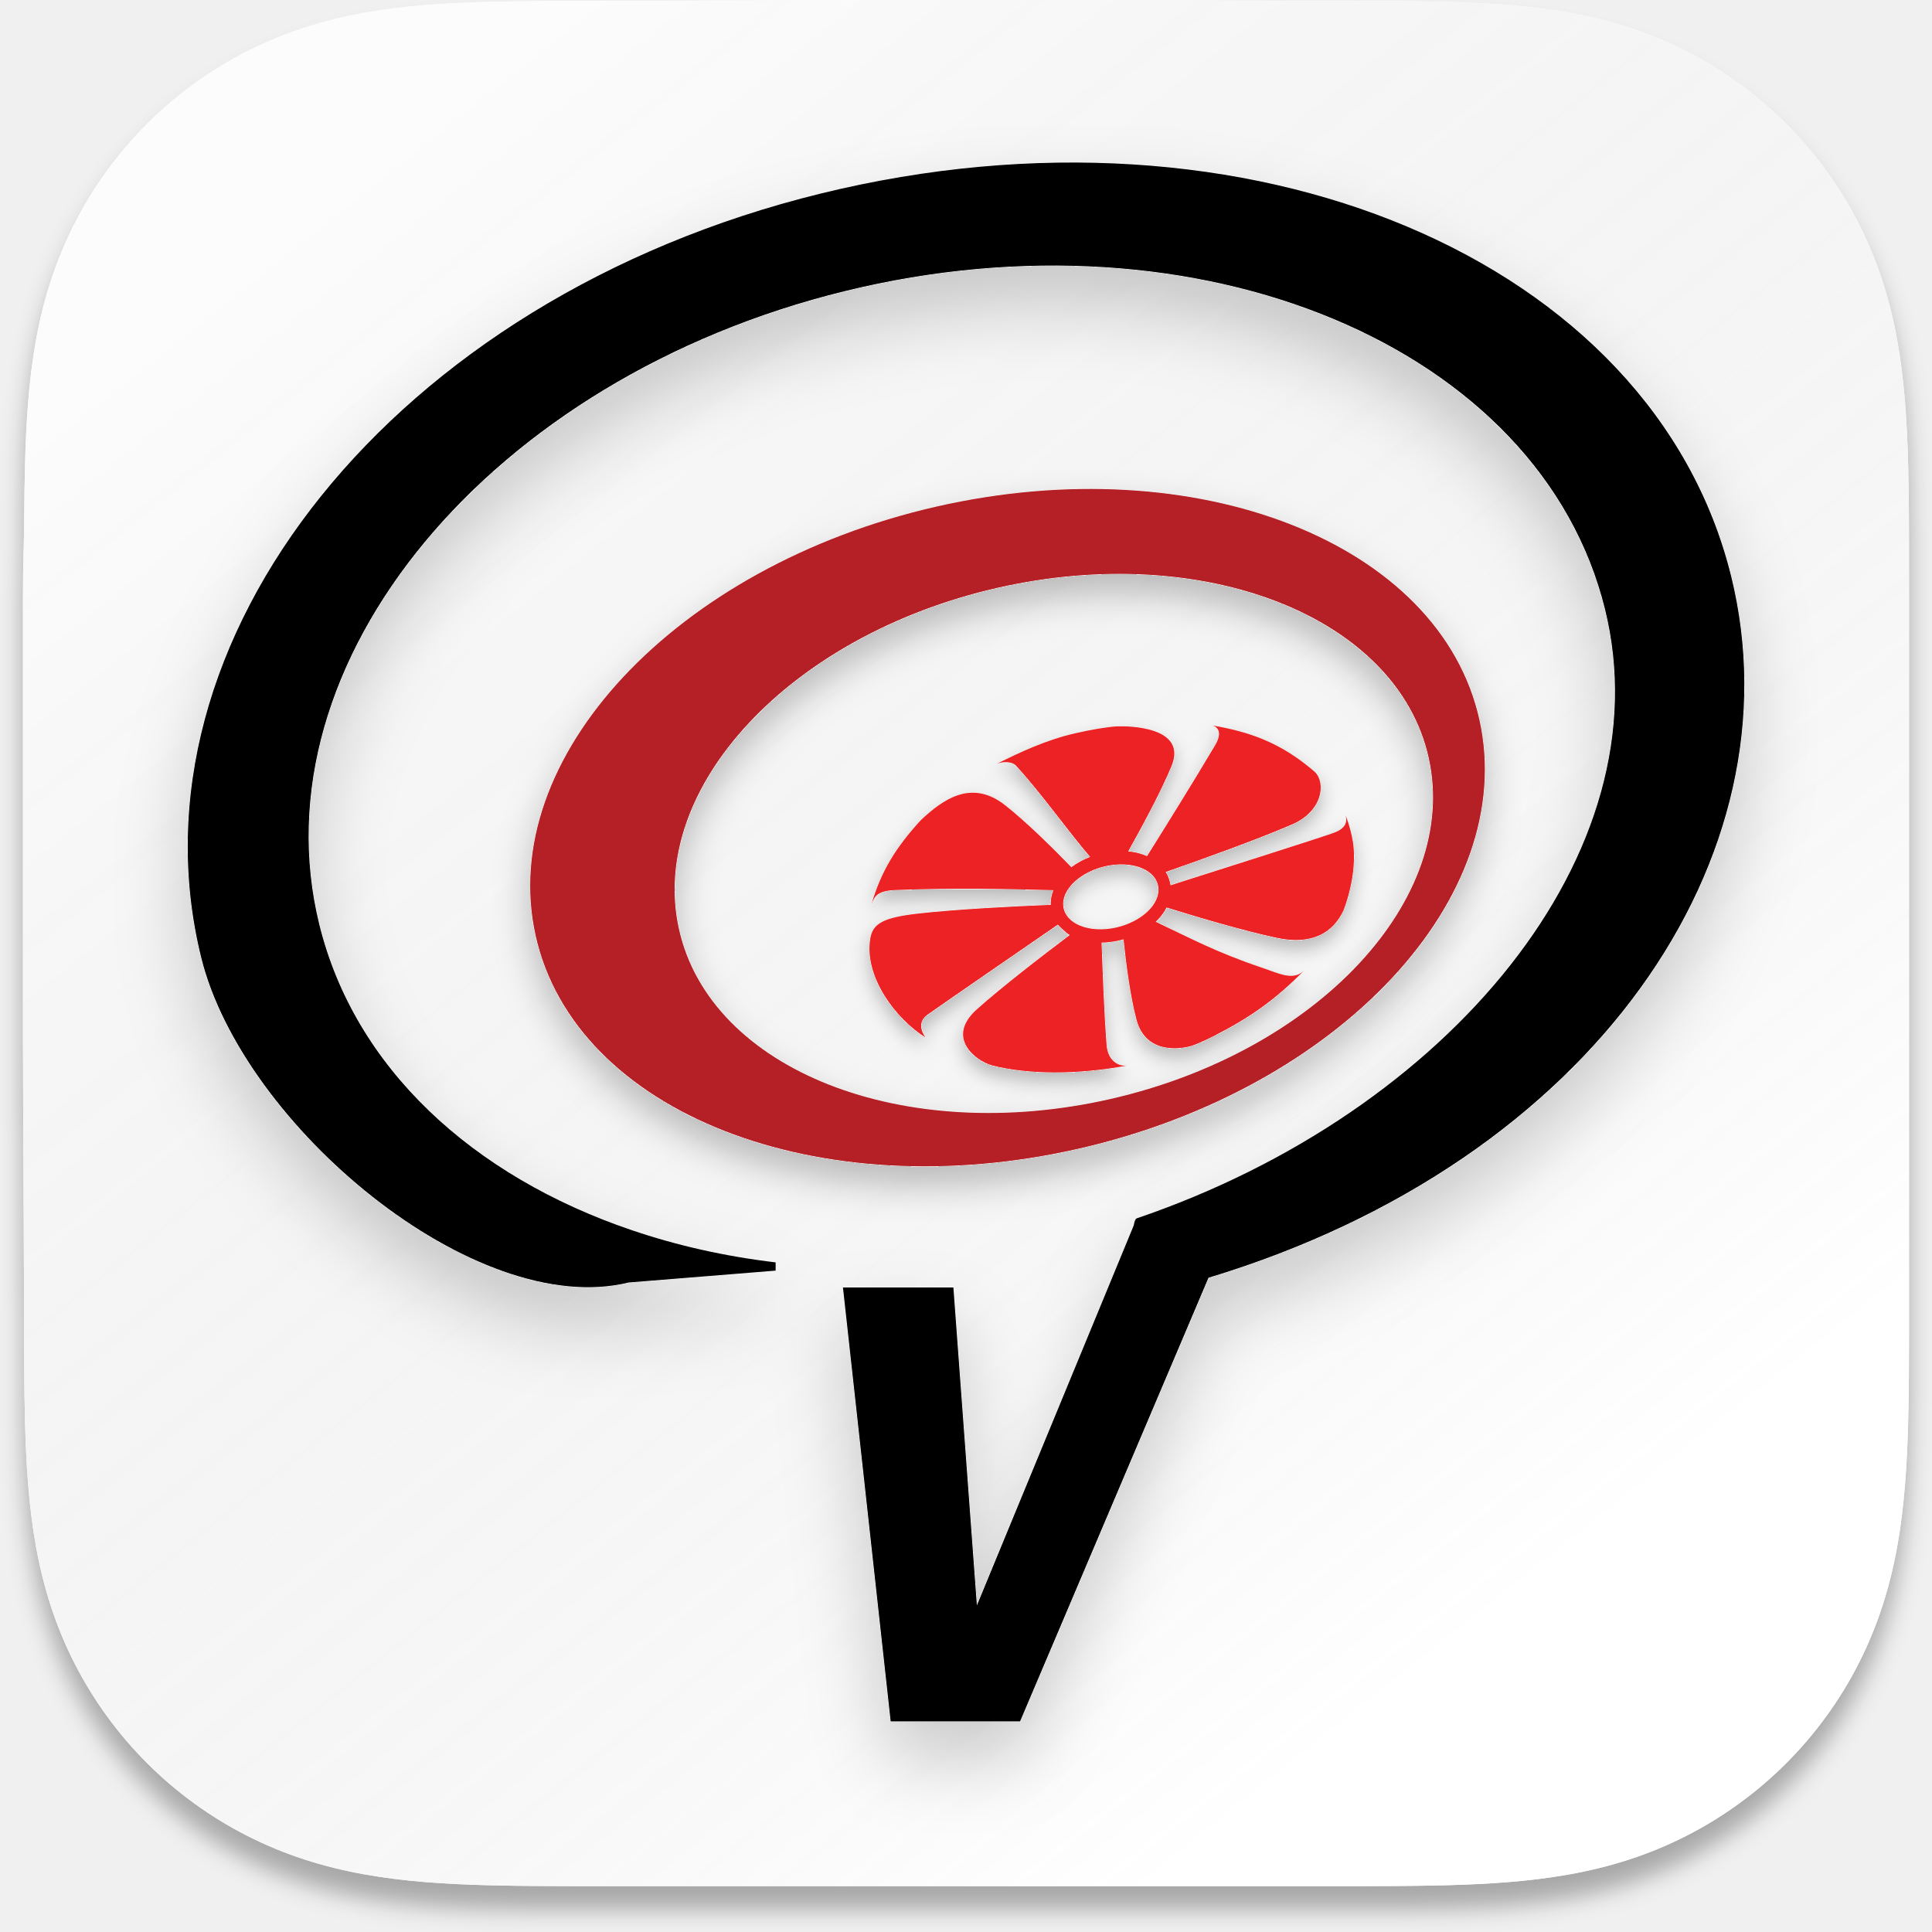
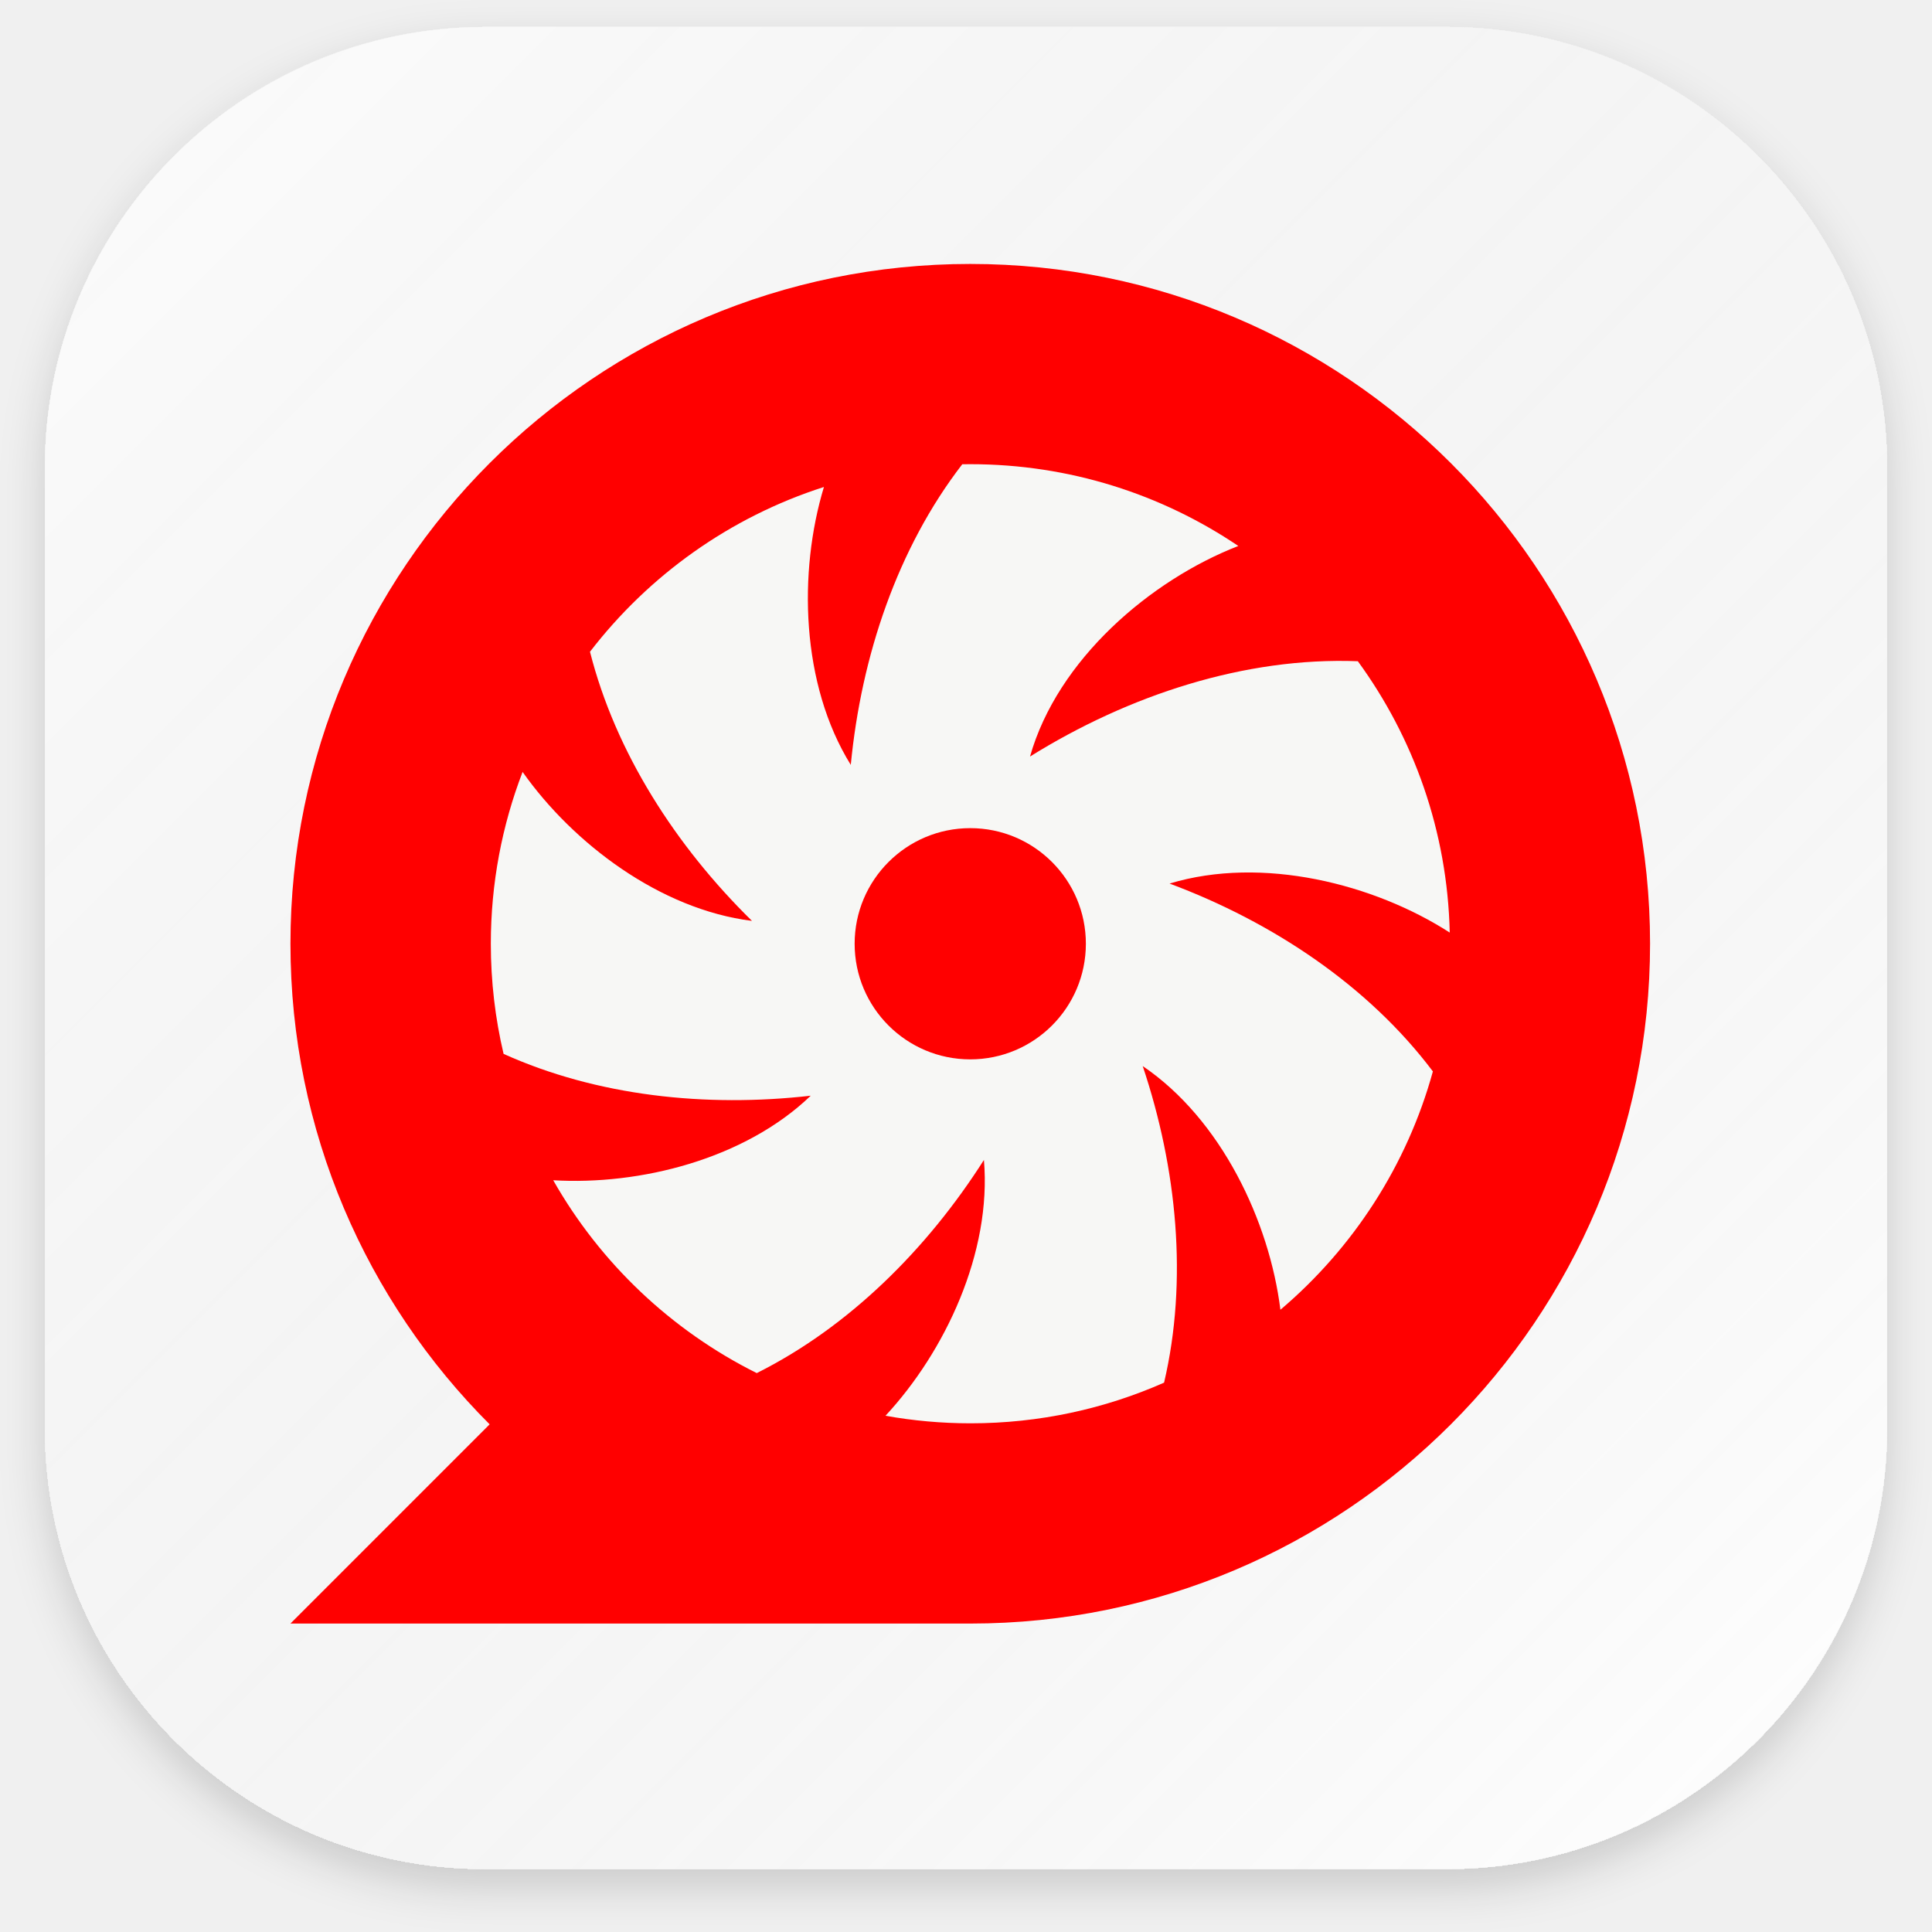
- <svg xmlns="http://www.w3.org/2000/svg" width="844" height="844" viewBox="0 0 844 844" fill="none">
-   <g filter="url(#filter0_d_0_59)">
-     <path fill-rule="evenodd" clip-rule="evenodd" d="M834 256.627C834 246.845 834.004 237.062 833.944 227.279C833.895 219.038 833.8 210.799 833.576 202.562C833.092 184.609 832.033 166.502 828.84 148.749C825.602 130.741 820.314 113.98 811.981 97.617C803.789 81.534 793.088 66.817 780.32 54.058C767.555 41.299 752.834 30.605 736.746 22.418C720.366 14.083 703.587 8.797 685.558 5.56C667.803 2.372 649.691 1.315 631.738 0.83C623.495 0.607 615.253 0.513 607.008 0.462C597.22 0.402 587.432 0.407 577.644 0.407L463.997 0H378.997L267.361 0.407C257.554 0.407 247.747 0.402 237.94 0.462C229.678 0.513 221.42 0.607 213.161 0.83C195.167 1.315 177.014 2.373 159.217 5.565C141.164 8.801 124.36 14.085 107.958 22.414C91.835 30.602 77.082 41.297 64.291 54.058C51.501 66.816 40.78 81.53 32.573 97.61C24.217 113.981 18.919 130.752 15.673 148.77C12.477 166.516 11.418 184.617 10.931 202.562C10.709 210.8 10.613 219.039 10.563 227.279C10.503 237.063 10 249.216 10 258.999L10.003 369.089L10 454.998L10.508 567.427C10.508 577.223 10.504 587.019 10.563 596.815C10.613 605.067 10.709 613.317 10.932 621.566C11.418 639.542 12.479 657.675 15.678 675.452C18.923 693.484 24.22 710.269 32.569 726.653C40.777 742.759 51.5 757.495 64.291 770.272C77.082 783.049 91.83 793.757 107.95 801.956C124.362 810.302 141.174 815.595 159.238 818.836C177.027 822.029 195.174 823.088 213.161 823.573C221.42 823.796 229.679 823.891 237.941 823.941C247.748 824.001 257.554 823.997 267.361 823.997L380.006 824H465.217L577.644 823.996C587.432 823.996 597.22 824.001 607.008 823.941C615.253 823.891 623.495 823.796 631.738 823.573C649.698 823.087 667.816 822.027 685.579 818.832C703.597 815.591 720.368 810.3 736.739 801.959C752.831 793.761 767.554 783.051 780.32 770.272C793.086 757.497 803.786 742.763 811.978 726.66C820.316 710.268 825.604 693.475 828.844 675.431C832.034 657.661 833.092 639.535 833.577 621.566C833.8 613.316 833.895 605.066 833.944 596.815C834.005 587.019 834 577.223 834 567.427C834 567.427 833.994 456.983 833.994 454.998V368.999C833.994 367.533 834 256.627 834 256.627Z" fill="white" />
-   </g>
-   <mask id="mask0_0_59" style="mask-type:luminance" maskUnits="userSpaceOnUse" x="10" y="0" width="824" height="824">
-     <path fill-rule="evenodd" clip-rule="evenodd" d="M834 256.627C834 246.845 834.004 237.062 833.944 227.279C833.895 219.038 833.8 210.799 833.576 202.562C833.092 184.609 832.033 166.502 828.84 148.749C825.602 130.741 820.314 113.98 811.981 97.617C803.789 81.534 793.088 66.817 780.32 54.058C767.555 41.299 752.834 30.605 736.746 22.418C720.366 14.083 703.587 8.797 685.558 5.56C667.803 2.372 649.691 1.315 631.738 0.83C623.495 0.607 615.253 0.513 607.008 0.462C597.22 0.402 587.432 0.407 577.644 0.407L463.997 0H378.997L267.361 0.407C257.554 0.407 247.747 0.402 237.94 0.462C229.678 0.513 221.42 0.607 213.161 0.83C195.167 1.315 177.014 2.373 159.217 5.565C141.164 8.801 124.36 14.085 107.958 22.414C91.835 30.602 77.082 41.297 64.291 54.058C51.501 66.816 40.78 81.53 32.573 97.61C24.217 113.981 18.919 130.752 15.673 148.77C12.477 166.516 11.418 184.617 10.931 202.562C10.709 210.8 10.613 219.039 10.563 227.279C10.503 237.063 10 249.216 10 258.999L10.003 369.089L10 454.998L10.508 567.427C10.508 577.223 10.504 587.019 10.563 596.815C10.613 605.067 10.709 613.317 10.932 621.566C11.418 639.542 12.479 657.675 15.678 675.452C18.923 693.484 24.22 710.269 32.569 726.653C40.777 742.759 51.5 757.495 64.291 770.272C77.082 783.049 91.83 793.757 107.95 801.956C124.362 810.302 141.174 815.595 159.238 818.836C177.027 822.029 195.174 823.088 213.161 823.573C221.42 823.796 229.679 823.891 237.941 823.941C247.748 824.001 257.554 823.997 267.361 823.997L380.006 824H465.217L577.644 823.996C587.432 823.996 597.22 824.001 607.008 823.941C615.253 823.891 623.495 823.796 631.738 823.573C649.698 823.087 667.816 822.027 685.579 818.832C703.597 815.591 720.368 810.3 736.739 801.959C752.831 793.761 767.554 783.051 780.32 770.272C793.086 757.497 803.786 742.763 811.978 726.66C820.316 710.268 825.604 693.475 828.844 675.431C832.034 657.661 833.092 639.535 833.577 621.566C833.8 613.316 833.895 605.066 833.944 596.815C834.005 587.019 834 577.223 834 567.427C834 567.427 833.994 456.983 833.994 454.998V368.999C833.994 367.533 834 256.627 834 256.627Z" fill="white" />
-   </mask>
-   <g mask="url(#mask0_0_59)">
-     <rect width="824" height="824" transform="translate(10)" fill="white" />
-     <rect width="824" height="824" transform="translate(10)" fill="url(#paint0_linear_0_59)" />
-     <g filter="url(#filter1_d_0_59)">
-       <path d="M756.254 251.714C722.186 113.499 545.896 38.575 358.59 84.533C171.216 130.492 53.814 280.035 87.882 418.25C105.97 491.681 207.596 576.679 274.644 560.263L338.836 555.074V551.478C316.634 548.833 295.452 544.05 275.698 537.301C206.644 513.796 154.964 466.718 139.494 403.868C111.24 289.193 214.09 165.189 369.096 127.168C524.068 89.146 672.852 151.419 701.14 266.095C727.354 372.427 632.834 485.848 496.562 532.247C496.018 532.417 495.576 533.57 495.27 535.334L426.76 701.293L416.492 562.434H368.246L389.088 752H445.63L527.944 558.194C696.38 507.25 786.412 373.987 756.254 251.68V251.714Z" fill="black" />
-     </g>
-     <g filter="url(#filter2_d_0_59)">
-       <path fill-rule="evenodd" clip-rule="evenodd" d="M646.298 314.461C629.094 237.027 522.844 195.342 408.978 221.323C295.112 247.338 216.776 331.183 233.98 408.651C251.184 486.085 357.434 527.77 471.3 501.789C585.166 475.774 663.502 391.929 646.298 314.461ZM485.172 480.082C394.732 500.738 310.31 467.498 296.608 405.87C282.906 344.207 345.126 277.491 435.566 256.835C526.006 236.179 610.428 269.419 624.13 331.047C637.832 392.71 575.612 459.426 485.172 480.082Z" fill="#B42025" />
-     </g>
-     <g filter="url(#filter3_d_0_59)">
-       <path fill-rule="evenodd" clip-rule="evenodd" d="M590.946 367.373C589.994 361.505 587.784 356.044 587.784 356.044C588.872 359.572 587.24 362.116 582.786 363.778C577.482 365.745 534.54 379.346 511.352 386.74C511.148 385.349 510.774 384.027 510.196 382.704C509.924 382.093 509.618 381.483 509.244 380.94C525.768 375.174 548.854 366.864 564.256 360.25C577.958 354.383 579.148 342.07 574.524 337.322C559.802 324.501 546.066 319.719 529.61 316.903C529.61 316.903 535.288 318.057 530.834 325.552C520.906 342.308 509.686 360.25 501.084 374.021C498.976 373.071 496.63 372.393 494.046 372.054C493.638 371.986 493.264 371.986 492.856 371.952C499.248 360.522 507.374 345.36 511.794 334.642C518.968 317.141 492.21 317.141 488.062 317.31C483.812 317.514 476.502 318.769 469.702 320.329C457.122 323.212 445.664 328.537 435.09 333.862C437.538 332.641 441.924 332.404 443.896 334.541C455.388 347.124 466.812 363.439 476.23 374.326C473.204 375.479 470.45 377.04 468.036 378.837C459.672 370.222 448.248 358.961 439.068 351.737C424.142 340.001 411.528 349.634 402.246 358.283C391.298 370.256 384.872 380.635 380.656 395.186C382.05 391.455 383.24 389.114 391.4 388.809C416.458 387.825 440.054 388.334 460.148 388.877C459.332 391.014 458.924 393.15 459.026 395.287C441.992 395.966 417.92 397.221 401.192 399.086C385.756 400.816 381.234 403.495 380.18 410.008C377.426 426.559 391.128 445.011 404.32 453.219C404.32 453.219 399.628 447.487 404.932 443.45C406.938 441.924 462.12 403.936 462.12 403.936C462.12 403.936 465.248 407.26 467.322 408.481C454.64 418.046 437.572 431.24 426.76 440.907C412.888 453.321 426.284 463.496 433.39 465.429C448.894 469.431 470.79 469.601 492.448 465.463C489.014 466.04 483.948 463.767 483.404 456.373C482.214 440.296 481.738 425.474 481.228 411.771C482.928 411.771 484.662 411.602 486.396 411.33C487.892 411.093 489.388 410.754 490.816 410.347C491.972 421.404 493.876 435.785 496.528 445.621C500.948 461.834 518.152 457.764 521.076 456.712C525.224 455.22 528.76 453.287 530.188 452.642C545.93 444.57 556.844 437.074 569.832 423.812C565.106 428.73 558.85 425.271 551.166 422.693C531.072 415.909 520.26 409.94 504.892 402.681C506.524 401.155 507.884 399.459 508.972 397.662C509.21 397.255 509.414 396.847 509.618 396.44C523.762 400.85 543.414 406.65 557.796 409.702C573.368 413.026 582.548 407.294 586.968 397.594C590.708 387.622 592.442 376.531 590.98 367.339L590.946 367.373ZM504.382 394.439C501.016 400.104 493.434 404.343 485.478 405.598C482.656 406.039 479.766 406.107 477.012 405.734C466.438 404.275 461.576 396.848 466.166 389.148C469.532 383.484 477.114 379.244 485.07 377.989C487.892 377.548 490.782 377.48 493.536 377.854C504.11 379.312 508.972 386.74 504.382 394.439Z" fill="#EC2224" />
-     </g>
+ <svg xmlns="http://www.w3.org/2000/svg" width="1074" height="1074" viewBox="0 0 1074 1074" fill="none">
+   <g filter="url(#filter0_d_438_331)">
+     <rect x="25" y="15" width="1024" height="1024" rx="245" fill="white" />
+     <rect x="25" y="15" width="1024" height="1024" rx="245" fill="url(#paint0_linear_438_331)" />
+     <path fill-rule="evenodd" clip-rule="evenodd" d="M917.272 524.633C917.272 316.059 747.941 146.728 539.367 146.728C330.792 146.728 161.462 316.059 161.462 524.633C161.462 628.915 203.789 723.386 272.187 791.789L161.461 902.538H537.901L537.899 902.536C538.388 902.538 538.877 902.539 539.367 902.539C747.941 902.539 917.272 733.208 917.272 524.633Z" fill="#FF0000" />
+     <path d="M796.445 595.479C760.686 548.038 707.543 512.596 650.162 491.172C701.721 475.569 763.933 491.37 805.91 518.417C804.642 462.066 785.832 410.071 754.825 367.579C692.059 365.164 627.431 386.39 572.585 420.565C587.91 366.471 639.707 322.435 688.376 303.506C645.845 274.796 594.603 258.045 539.439 258.045C537.935 258.045 536.43 258.045 534.925 258.085C498.928 304.734 478.772 364.728 472.951 425.198C445.151 380.41 443.726 317.921 458.021 270.717C405.828 287.429 360.644 319.822 327.974 362.313C342.151 418.228 375.613 470.303 418.025 511.922C366.901 505.547 318.549 468.837 290.512 429.118C279.107 458.779 272.851 490.974 272.851 524.634C272.851 545.701 275.306 566.214 279.939 585.856C331.855 609.26 392.443 615.754 450.695 609.101C413.907 644.425 355.774 658.958 307.54 656.107C333.677 702.122 373.118 739.584 420.678 763.305C471.842 737.723 515.323 694.519 546.964 644.821C551.359 696.262 525.381 751.346 492.236 787.025C507.561 789.758 523.362 791.223 539.519 791.223C577.812 791.223 614.205 783.144 647.113 768.611C660.418 711.864 654.32 649.573 635.232 592.628C678.991 622.288 705.681 679.075 711.78 728.1C752.093 693.925 782.149 647.949 796.564 595.519L796.445 595.479Z" fill="#F7F7F5" />
+     <path fill-rule="evenodd" clip-rule="evenodd" d="M539.366 460.363C574.847 460.363 603.637 489.152 603.637 524.634C603.637 560.116 574.847 588.905 539.366 588.905C503.884 588.905 475.094 560.116 475.094 524.634C475.094 489.152 503.884 460.363 539.366 460.363Z" fill="#FF0000" />
  </g>
  <defs>
-     <filter id="filter0_d_0_59" x="0" y="0" width="844" height="844" filterUnits="userSpaceOnUse" color-interpolation-filters="sRGB">
+     <filter id="filter0_d_438_331" x="0.146" y="0.087" width="1073.71" height="1073.71" filterUnits="userSpaceOnUse" color-interpolation-filters="sRGB">
      <feFlood flood-opacity="0" result="BackgroundImageFix" />
      <feColorMatrix in="SourceAlpha" type="matrix" values="0 0 0 0 0 0 0 0 0 0 0 0 0 0 0 0 0 0 127 0" result="hardAlpha" />
-       <feOffset dy="10" />
-       <feGaussianBlur stdDeviation="5" />
-       <feColorMatrix type="matrix" values="0 0 0 0 0 0 0 0 0 0 0 0 0 0 0 0 0 0 0.3 0" />
-       <feBlend mode="normal" in2="BackgroundImageFix" result="effect1_dropShadow_0_59" />
-       <feBlend mode="normal" in="SourceGraphic" in2="effect1_dropShadow_0_59" result="shape" />
+       <feOffset dy="9.942" />
+       <feGaussianBlur stdDeviation="12.427" />
+       <feComposite in2="hardAlpha" operator="out" />
+       <feColorMatrix type="matrix" values="0 0 0 0 0 0 0 0 0 0 0 0 0 0 0 0 0 0 0.16 0" />
+       <feBlend mode="normal" in2="BackgroundImageFix" result="effect1_dropShadow_438_331" />
+       <feBlend mode="normal" in="SourceGraphic" in2="effect1_dropShadow_438_331" result="shape" />
    </filter>
-     <filter id="filter1_d_0_59" x="50.014" y="55.003" width="744.001" height="744.997" filterUnits="userSpaceOnUse" color-interpolation-filters="sRGB">
-       <feFlood flood-opacity="0" result="BackgroundImageFix" />
-       <feColorMatrix in="SourceAlpha" type="matrix" values="0 0 0 0 0 0 0 0 0 0 0 0 0 0 0 0 0 0 127 0" result="hardAlpha" />
-       <feOffset dy="16" />
-       <feGaussianBlur stdDeviation="16" />
-       <feComposite in2="hardAlpha" operator="out" />
-       <feColorMatrix type="matrix" values="0 0 0 0 0 0 0 0 0 0 0 0 0 0 0 0 0 0 0.2 0" />
-       <feBlend mode="normal" in2="BackgroundImageFix" result="effect1_dropShadow_0_59" />
-       <feBlend mode="normal" in="SourceGraphic" in2="effect1_dropShadow_0_59" result="shape" />
-     </filter>
-     <filter id="filter2_d_0_59" x="215.611" y="205.599" width="449.056" height="327.915" filterUnits="userSpaceOnUse" color-interpolation-filters="sRGB">
-       <feFlood flood-opacity="0" result="BackgroundImageFix" />
-       <feColorMatrix in="SourceAlpha" type="matrix" values="0 0 0 0 0 0 0 0 0 0 0 0 0 0 0 0 0 0 127 0" result="hardAlpha" />
-       <feOffset dy="8" />
-       <feGaussianBlur stdDeviation="8" />
-       <feComposite in2="hardAlpha" operator="out" />
-       <feColorMatrix type="matrix" values="0 0 0 0 0 0 0 0 0 0 0 0 0 0 0 0 0 0 0.25 0" />
-       <feBlend mode="normal" in2="BackgroundImageFix" result="effect1_dropShadow_0_59" />
-       <feBlend mode="normal" in="SourceGraphic" in2="effect1_dropShadow_0_59" result="shape" />
-     </filter>
-     <filter id="filter3_d_0_59" x="371.824" y="312.903" width="227.673" height="167.596" filterUnits="userSpaceOnUse" color-interpolation-filters="sRGB">
-       <feFlood flood-opacity="0" result="BackgroundImageFix" />
-       <feColorMatrix in="SourceAlpha" type="matrix" values="0 0 0 0 0 0 0 0 0 0 0 0 0 0 0 0 0 0 127 0" result="hardAlpha" />
-       <feOffset dy="4" />
-       <feGaussianBlur stdDeviation="4" />
-       <feComposite in2="hardAlpha" operator="out" />
-       <feColorMatrix type="matrix" values="0 0 0 0 0 0 0 0 0 0 0 0 0 0 0 0 0 0 0.25 0" />
-       <feBlend mode="normal" in2="BackgroundImageFix" result="effect1_dropShadow_0_59" />
-       <feBlend mode="normal" in="SourceGraphic" in2="effect1_dropShadow_0_59" result="shape" />
-     </filter>
-     <linearGradient id="paint0_linear_0_59" x1="86.5" y1="107" x2="596" y2="746.5" gradientUnits="userSpaceOnUse">
-       <stop stop-opacity="0.01" />
-       <stop offset="1" stop-color="white" stop-opacity="0.15" />
+     <linearGradient id="paint0_linear_438_331" x1="1049" y1="1039" x2="25" y2="15" gradientUnits="userSpaceOnUse">
+       <stop stop-color="white" stop-opacity="0.15" />
+       <stop offset="1" stop-opacity="0.01" />
    </linearGradient>
  </defs>
</svg>
